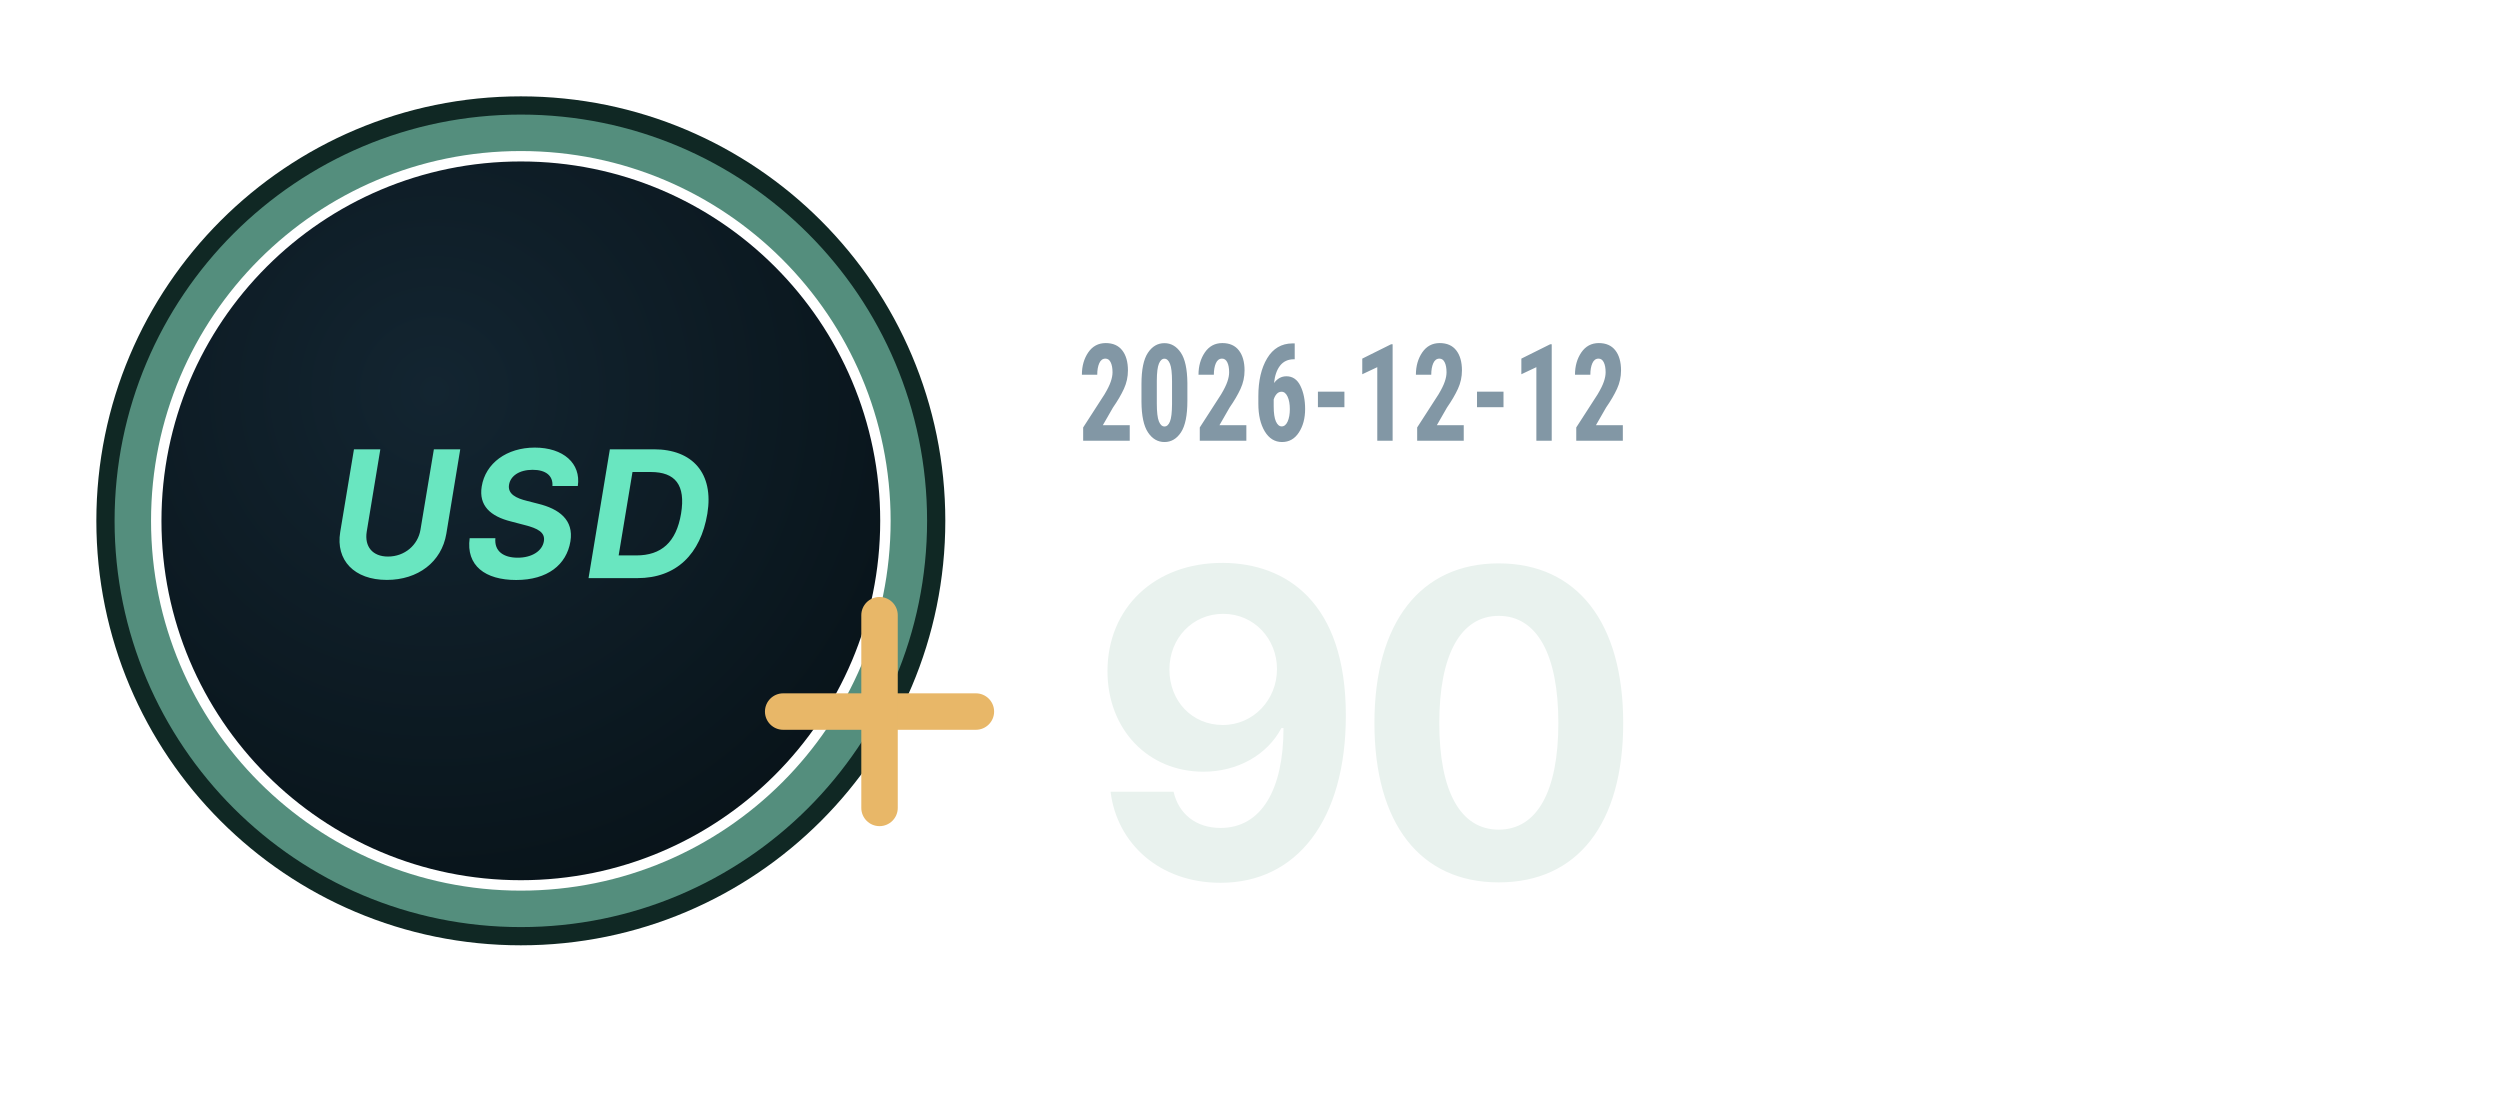
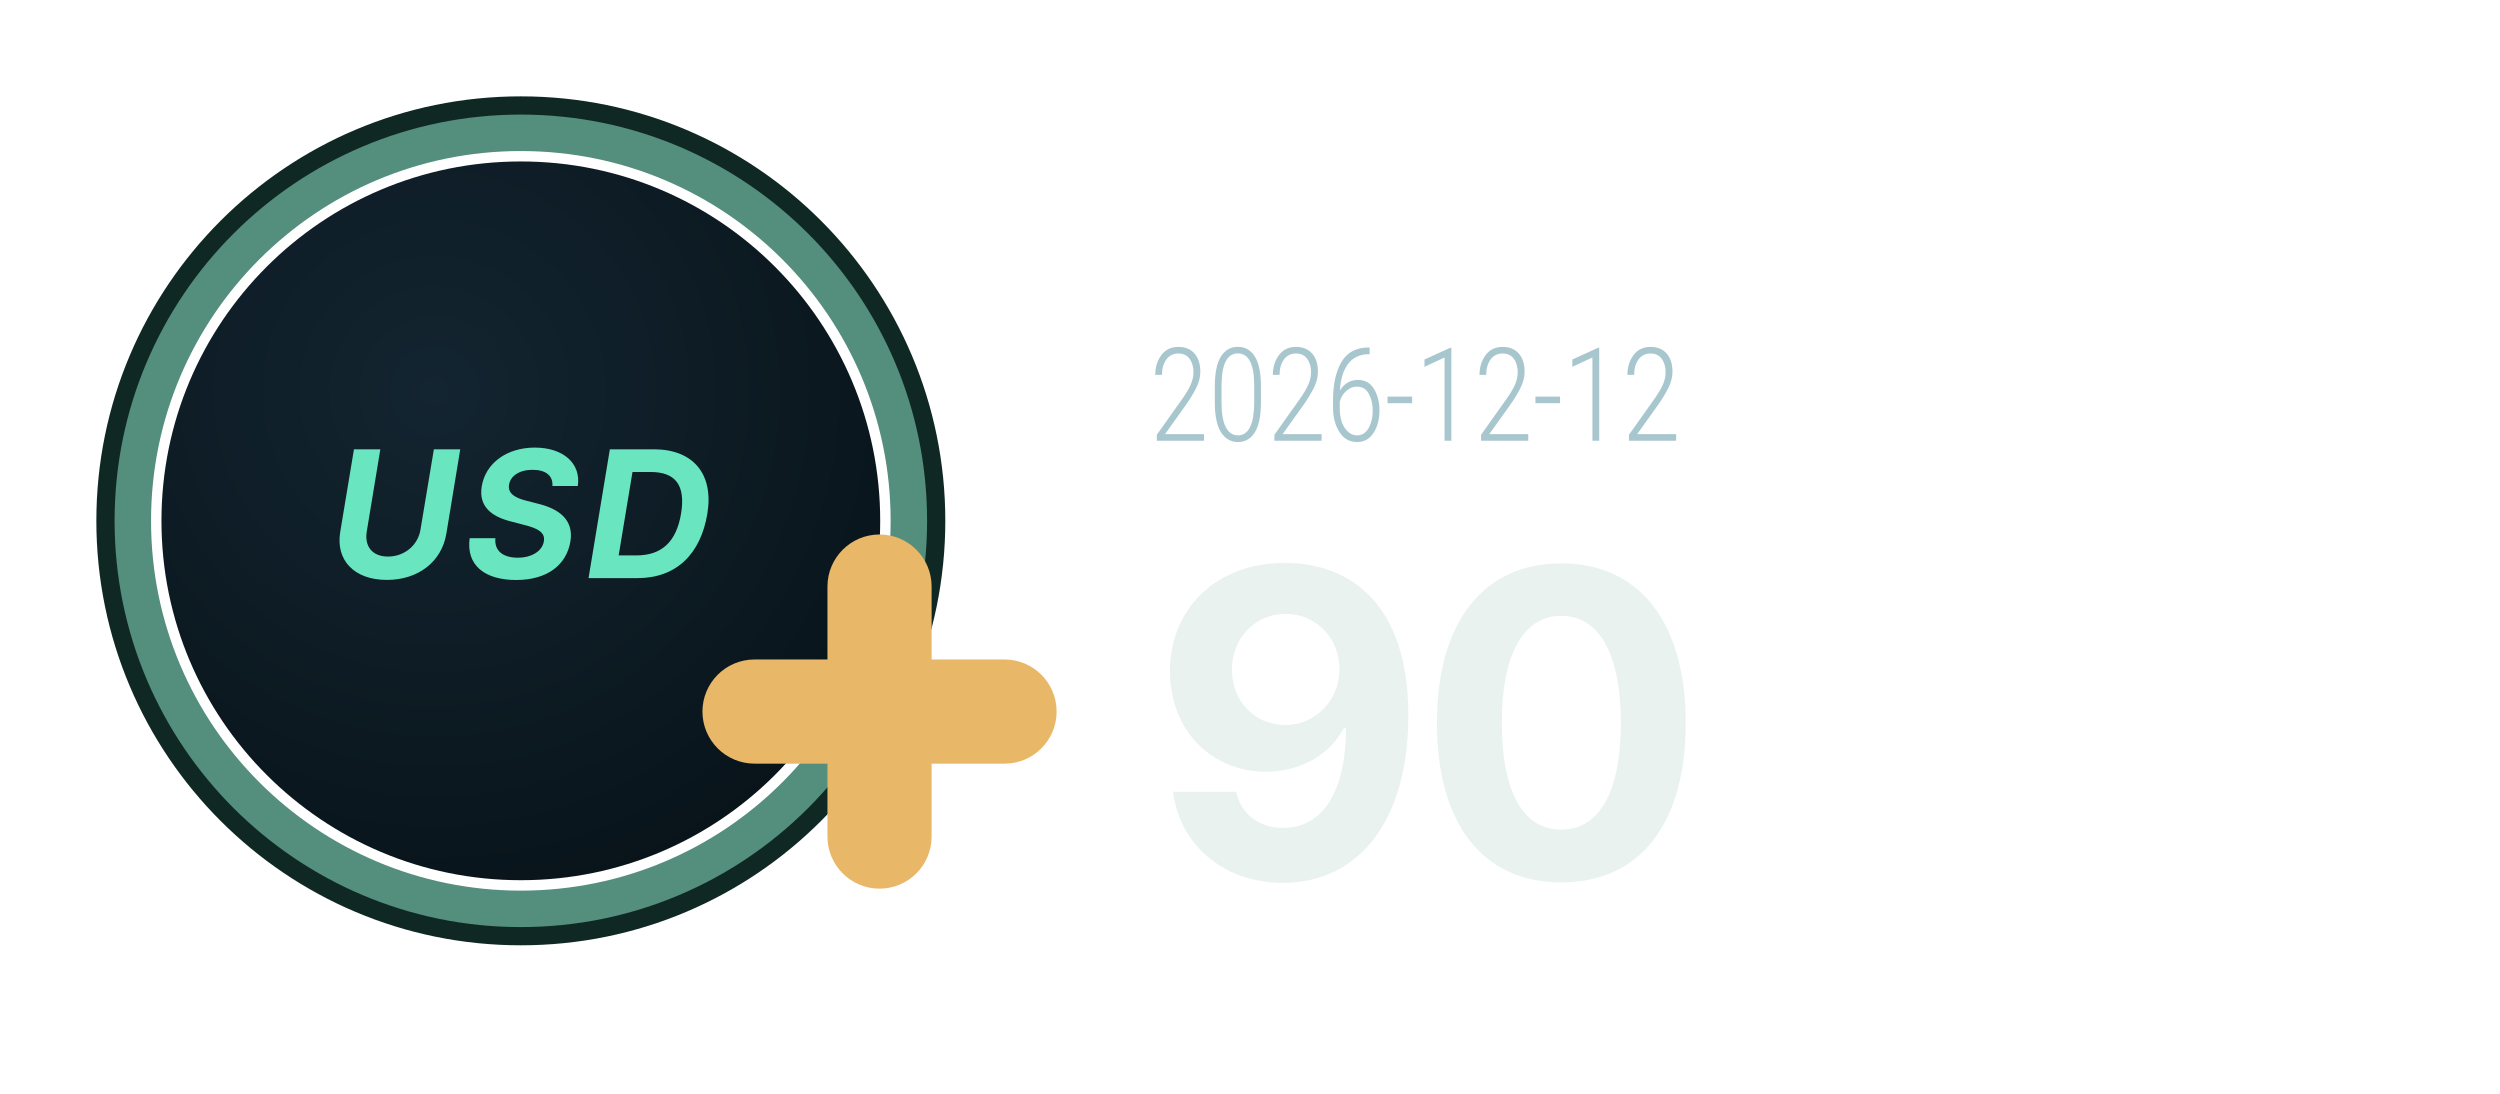
<svg xmlns="http://www.w3.org/2000/svg" viewBox="0 0 480 210">
  <defs>
    <radialGradient id="panel-p90-A-dark" cx="38%" cy="32%" r="75%">
      <stop offset="0%" stop-color="#132531" />
      <stop offset="100%" stop-color="#081319" />
    </radialGradient>
  </defs>
  <g font-family="Inter, 'DejaVu Sans', Helvetica, Arial, sans-serif">
    <circle cx="100" cy="100" r="78" fill="none" stroke="#102824" stroke-width="7" />
    <circle cx="100" cy="100" r="74.5" fill="none" stroke="#548e7d" stroke-width="7" />
    <circle cx="100" cy="100" r="69" fill="url(#panel-p90-A-dark)" />
    <text x="100" y="111" text-anchor="middle" font-size="34" font-weight="700" font-style="italic" letter-spacing="1" fill="#69e6c0">USD</text>
    <g transform="translate(168.87 136.62)">
-       <rect x="-22" y="-3.5" width="44" height="7" rx="3.5" fill="#e8b768" />
-       <rect x="-3.5" y="-22" width="7" height="44" rx="3.5" fill="#e8b768" />
+       <rect x="-34" y="-10.0" width="68" height="20" rx="10.0" fill="#e8b768" />
+       <rect x="-10.0" y="-34" width="20" height="68" rx="10.0" fill="#e8b768" />
    </g>
-     <text x="208.87" y="168.62" font-size="82" font-weight="700" letter-spacing="-2" fill="#e9f2ee" font-variant-numeric="tabular-nums">90</text>
-     <g transform="translate(259.71 84.62) scale(0.82 1)">
-       <text x="0" y="0" text-anchor="middle" font-family="'Inter Condensed', 'Roboto Condensed', 'Arial Narrow', Inter, 'DejaVu Sans', sans-serif" font-stretch="condensed" font-size="26" font-weight="600" letter-spacing="0.5" fill="#8297a5" font-variant-numeric="tabular-nums">2026-12-12</text>
+     <text x="220.87" y="168.62" font-size="82" font-weight="700" letter-spacing="-2" fill="#e9f2ee" font-variant-numeric="tabular-nums">90</text>
+     <g transform="translate(271.71 84.62) scale(0.96 1)">
+       <text x="0" y="0" text-anchor="middle" font-family="'Coin Date Condensed', 'Roboto Condensed', Arial, sans-serif" font-size="25" font-weight="300" letter-spacing="-0.4" fill="#A8C6CE" font-variant-numeric="tabular-nums">2026-12-12</text>
    </g>
  </g>
</svg>
